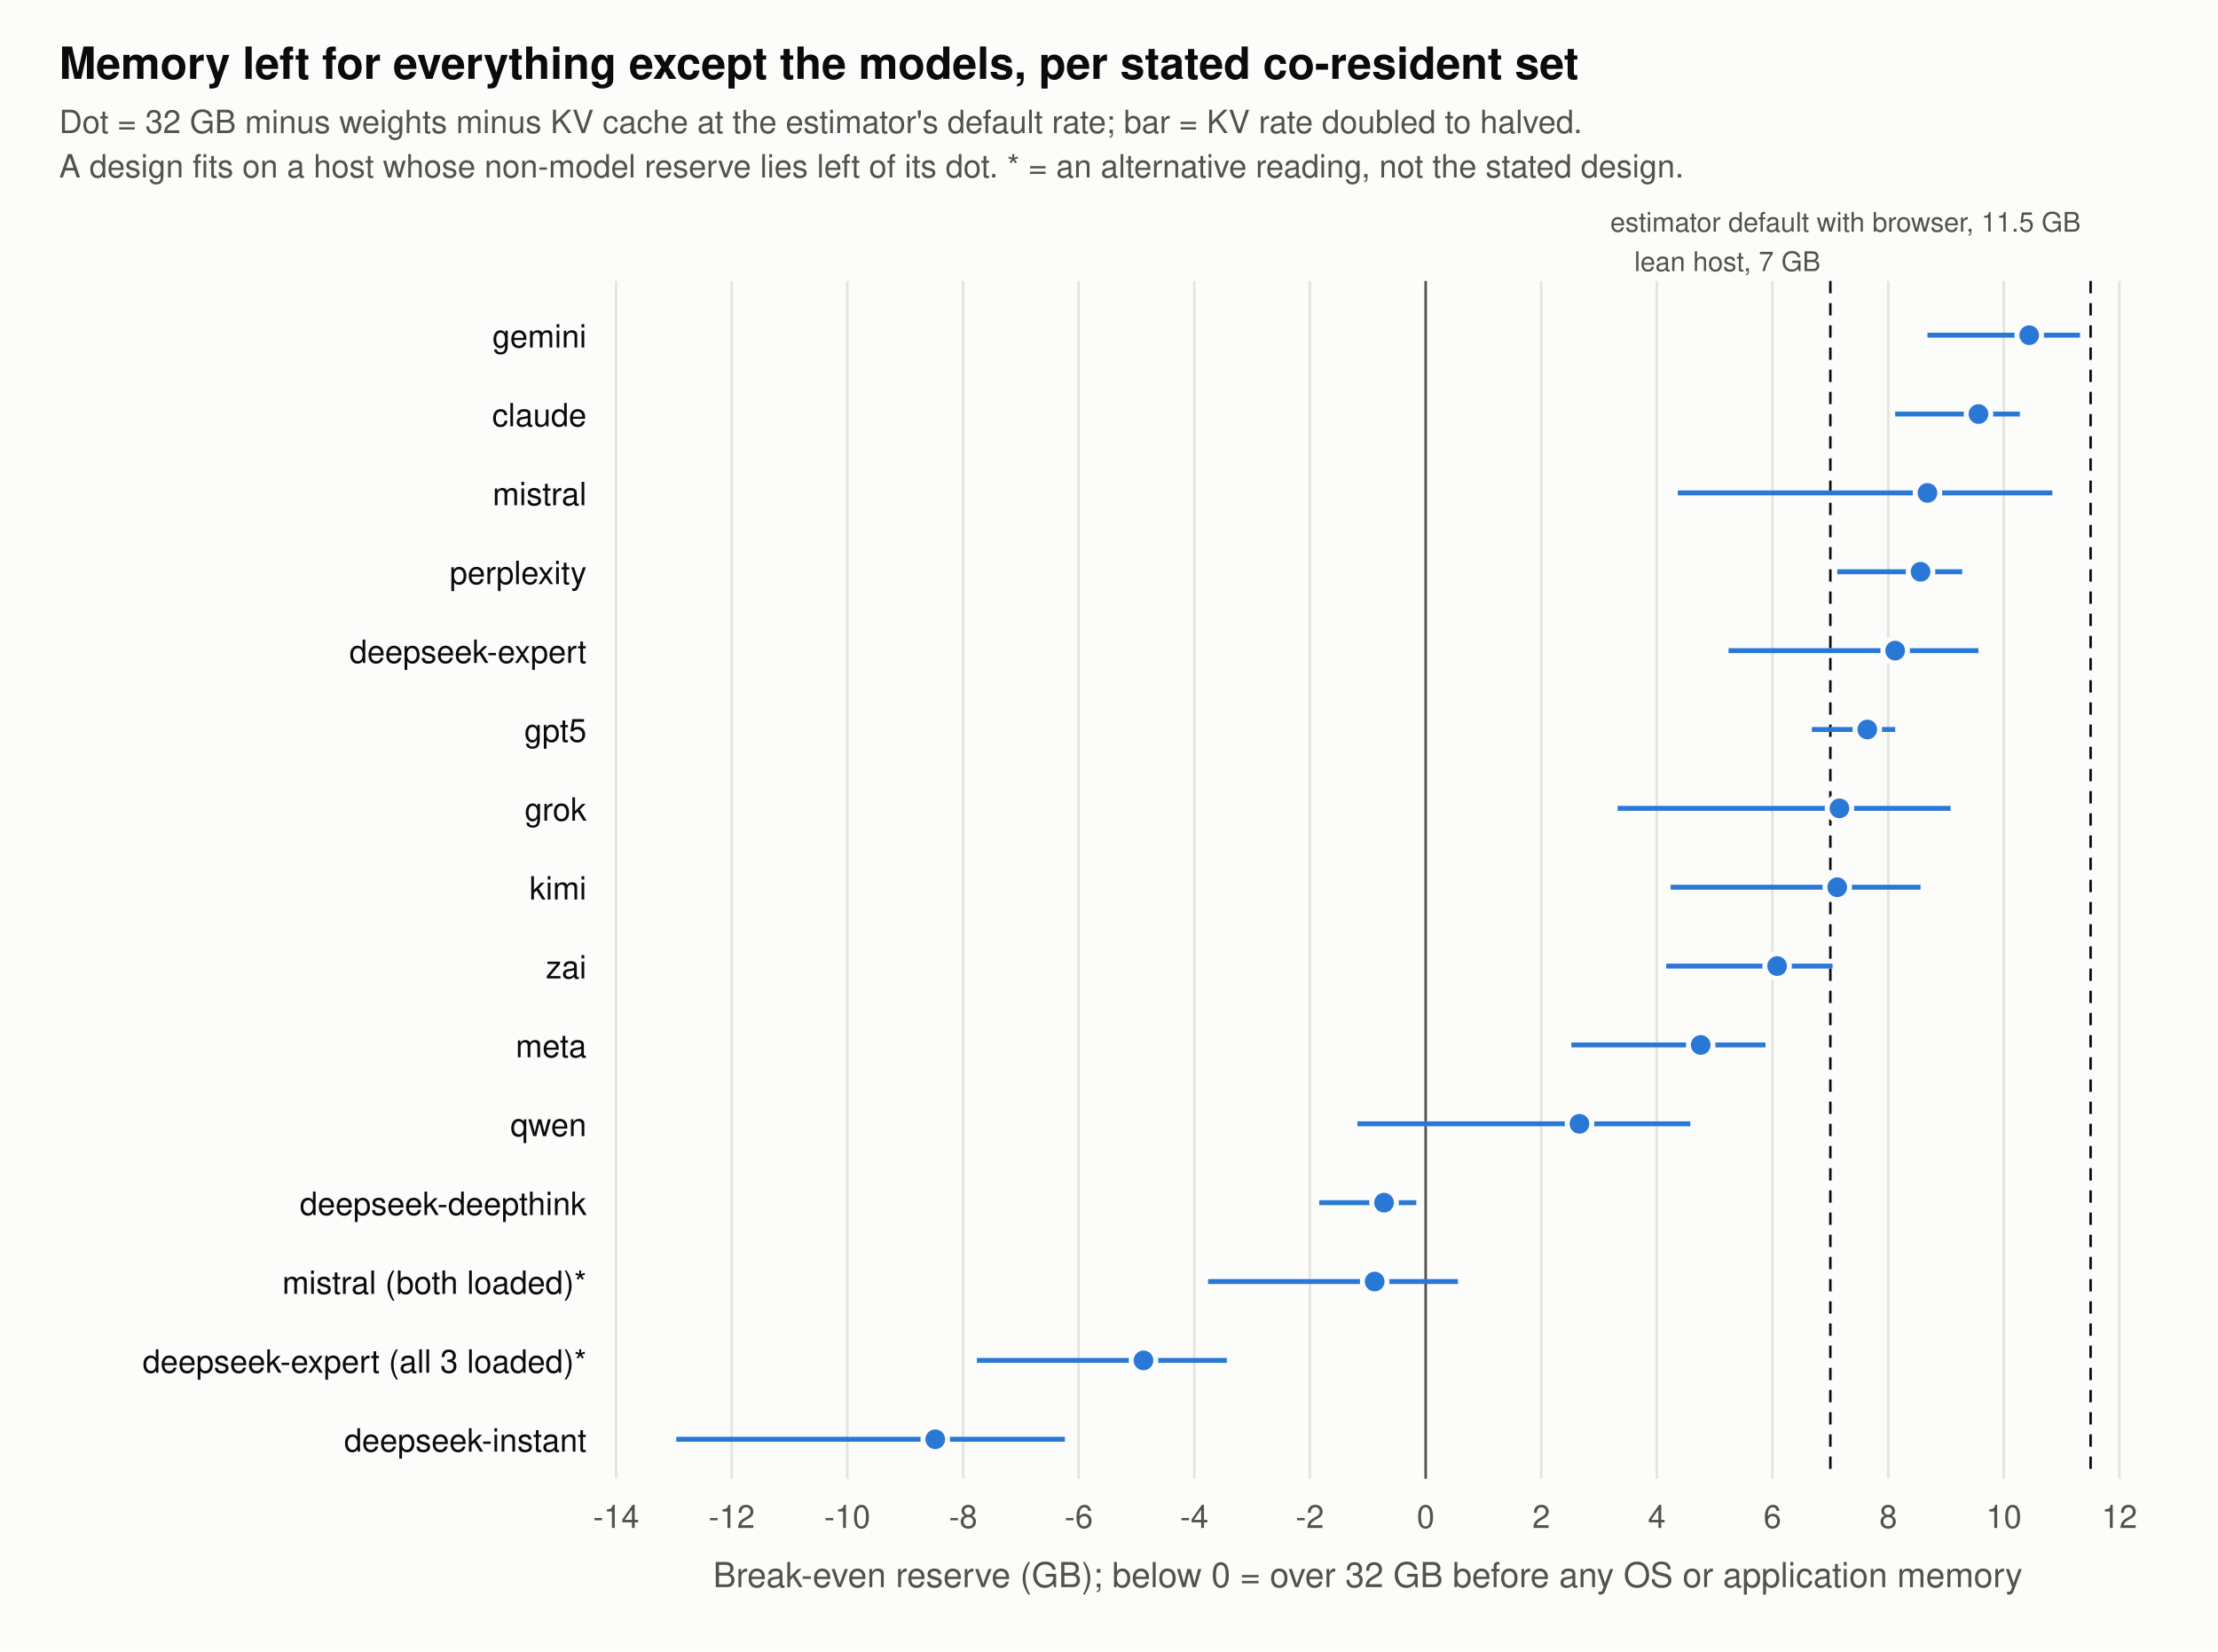
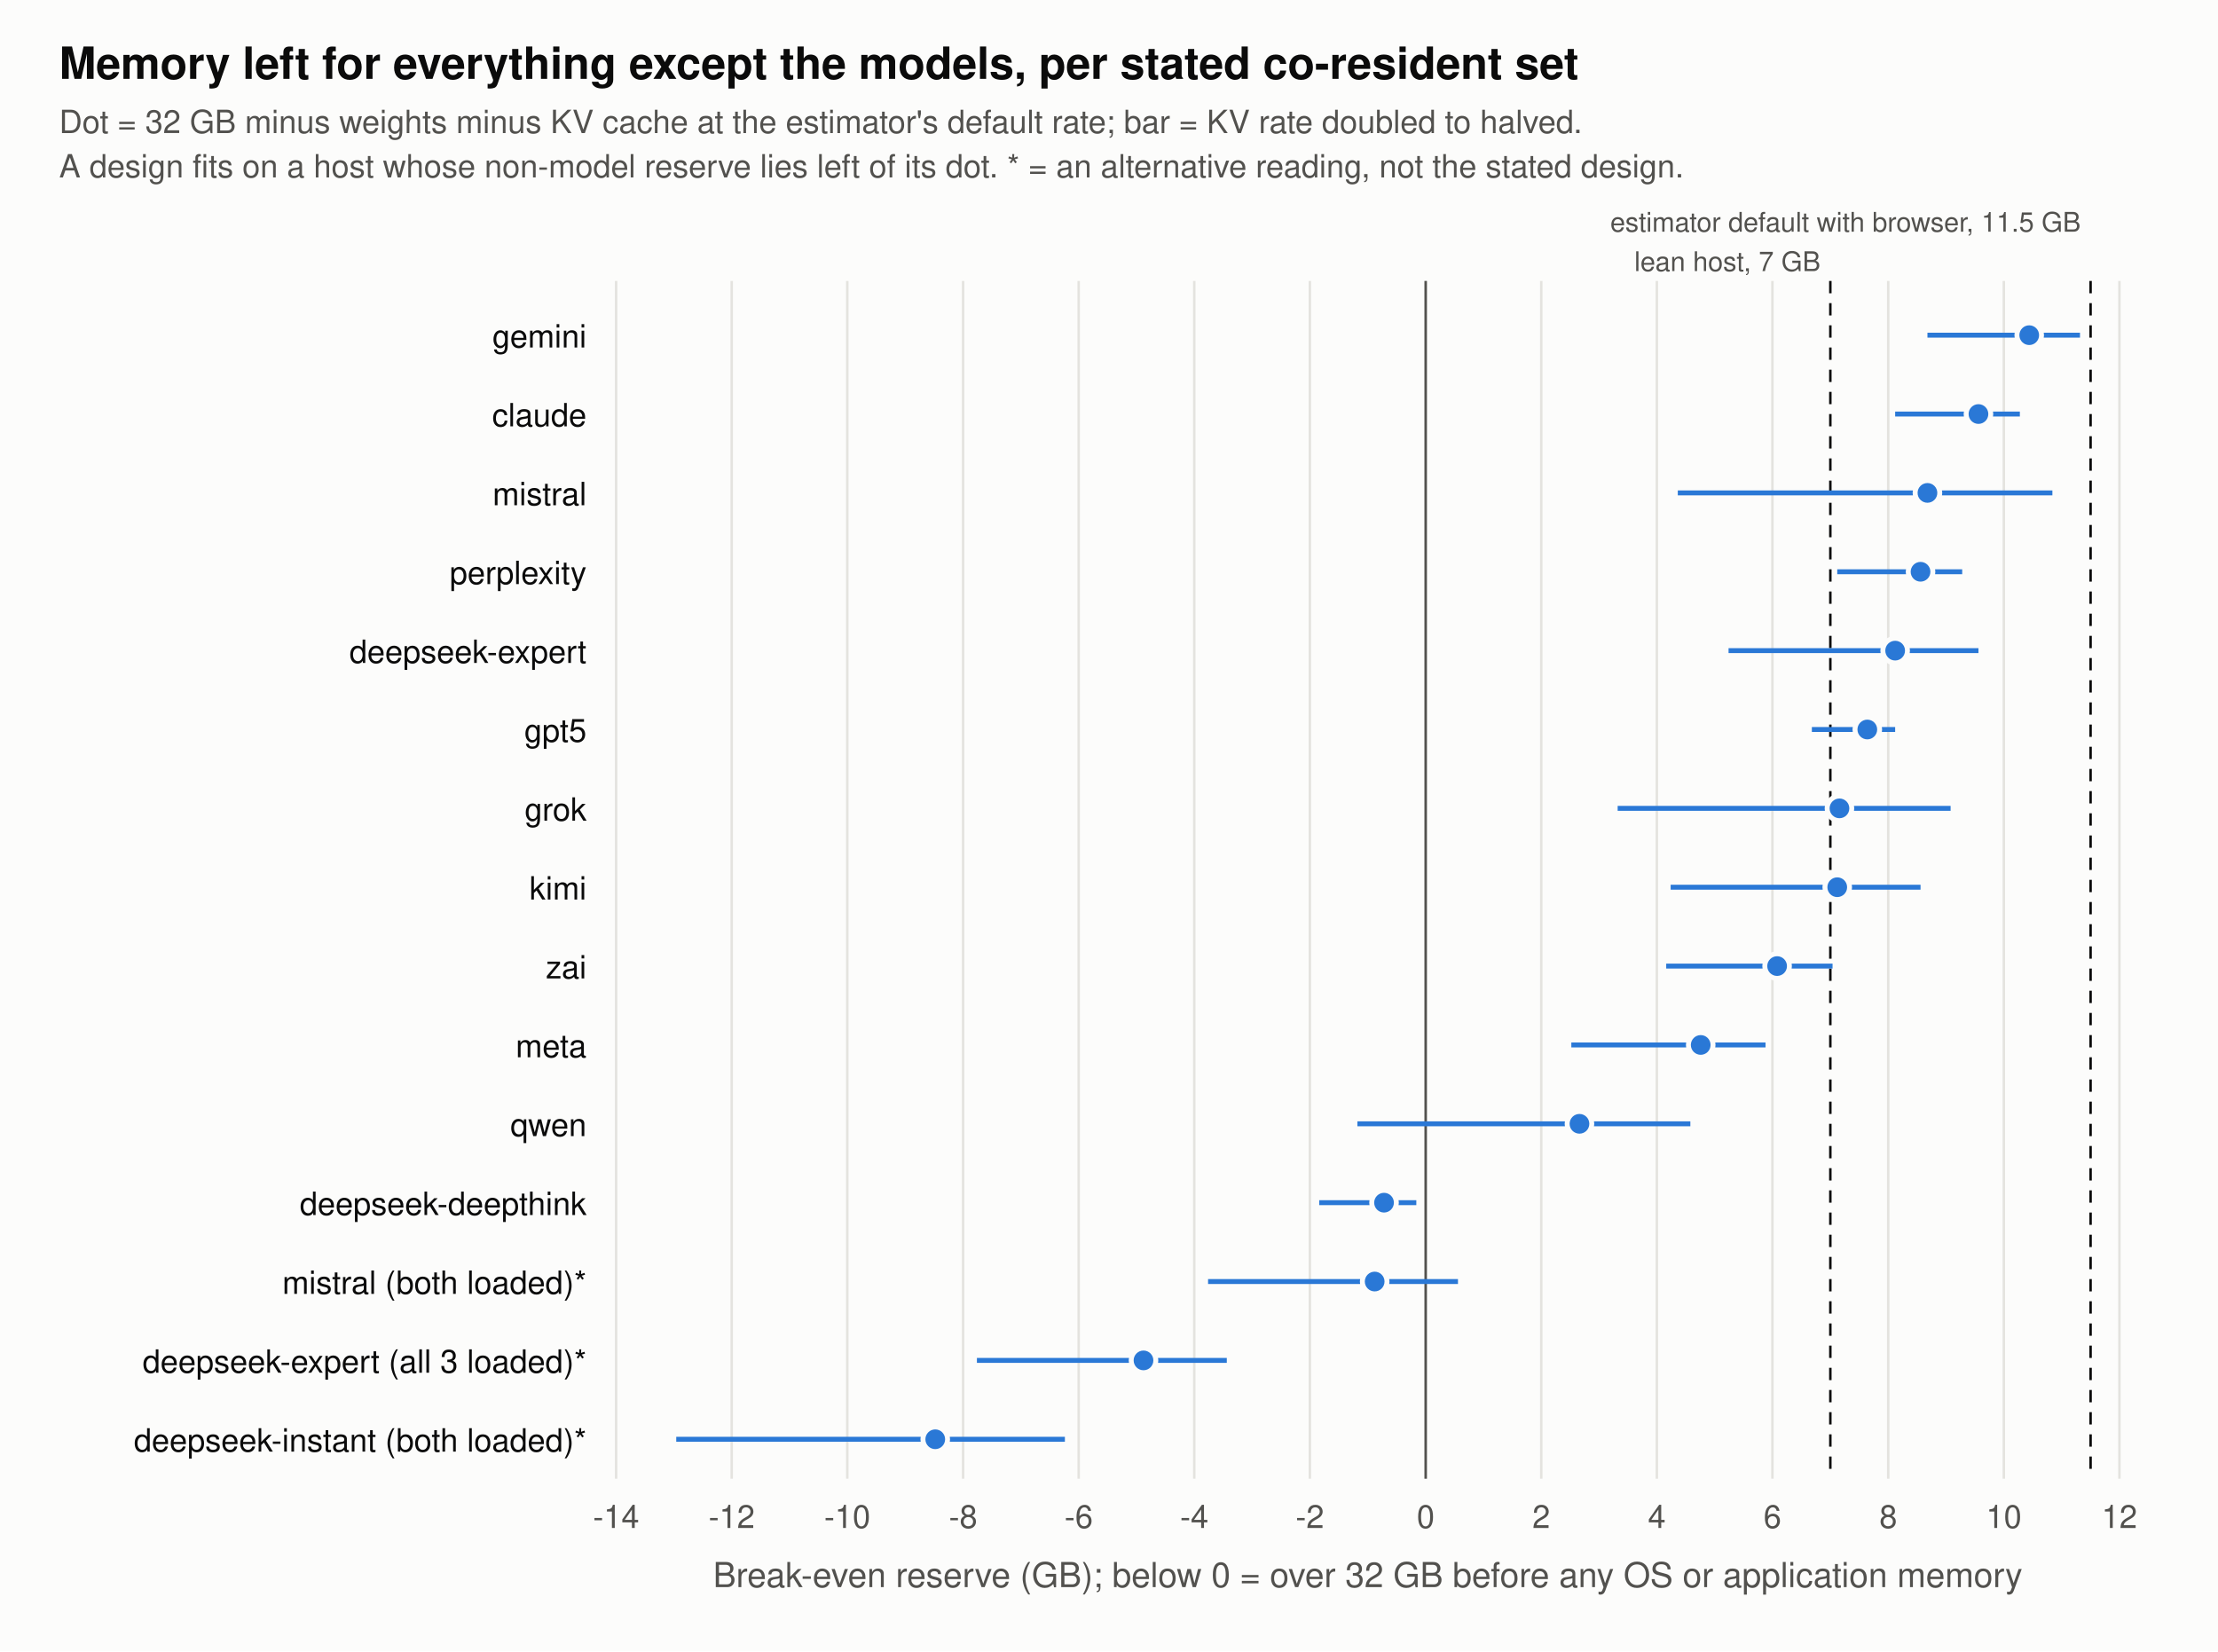
<svg xmlns="http://www.w3.org/2000/svg" width="900" height="670" viewBox="0 0 900 670" font-family="Helvetica, Arial, sans-serif">
  <rect width="900" height="670" fill="#fcfcfb" />
  <text x="24.0" y="32.0" font-size="18" fill="#0b0b0b" text-anchor="start" font-weight="bold">Memory left for everything except the models, per stated co-resident set</text>
  <text x="24.0" y="54.0" font-size="13" fill="#52514e" text-anchor="start" font-weight="normal">Dot = 32 GB minus weights minus KV cache at the estimator's default rate; bar = KV rate doubled to halved.</text>
  <text x="24.0" y="72.0" font-size="13" fill="#52514e" text-anchor="start" font-weight="normal">A design fits on a host whose non-model reserve lies left of its dot. * = an alternative reading, not the stated design.</text>
  <line x1="250.0" y1="114.0" x2="250.0" y2="600.0" stroke="#e4e3df" stroke-width="1" />
  <text x="250.0" y="620.0" font-size="13" fill="#52514e" text-anchor="middle" font-weight="normal">-14</text>
  <line x1="296.9" y1="114.0" x2="296.9" y2="600.0" stroke="#e4e3df" stroke-width="1" />
  <text x="296.9" y="620.0" font-size="13" fill="#52514e" text-anchor="middle" font-weight="normal">-12</text>
  <line x1="343.8" y1="114.0" x2="343.8" y2="600.0" stroke="#e4e3df" stroke-width="1" />
  <text x="343.8" y="620.0" font-size="13" fill="#52514e" text-anchor="middle" font-weight="normal">-10</text>
  <line x1="390.8" y1="114.0" x2="390.8" y2="600.0" stroke="#e4e3df" stroke-width="1" />
  <text x="390.8" y="620.0" font-size="13" fill="#52514e" text-anchor="middle" font-weight="normal">-8</text>
  <line x1="437.7" y1="114.0" x2="437.7" y2="600.0" stroke="#e4e3df" stroke-width="1" />
  <text x="437.7" y="620.0" font-size="13" fill="#52514e" text-anchor="middle" font-weight="normal">-6</text>
  <line x1="484.6" y1="114.0" x2="484.6" y2="600.0" stroke="#e4e3df" stroke-width="1" />
  <text x="484.6" y="620.0" font-size="13" fill="#52514e" text-anchor="middle" font-weight="normal">-4</text>
  <line x1="531.5" y1="114.0" x2="531.5" y2="600.0" stroke="#e4e3df" stroke-width="1" />
  <text x="531.5" y="620.0" font-size="13" fill="#52514e" text-anchor="middle" font-weight="normal">-2</text>
  <line x1="578.5" y1="114.0" x2="578.5" y2="600.0" stroke="#e4e3df" stroke-width="1" />
  <text x="578.5" y="620.0" font-size="13" fill="#52514e" text-anchor="middle" font-weight="normal">0</text>
  <line x1="625.4" y1="114.0" x2="625.4" y2="600.0" stroke="#e4e3df" stroke-width="1" />
  <text x="625.4" y="620.0" font-size="13" fill="#52514e" text-anchor="middle" font-weight="normal">2</text>
  <line x1="672.3" y1="114.0" x2="672.3" y2="600.0" stroke="#e4e3df" stroke-width="1" />
  <text x="672.3" y="620.0" font-size="13" fill="#52514e" text-anchor="middle" font-weight="normal">4</text>
  <line x1="719.2" y1="114.0" x2="719.2" y2="600.0" stroke="#e4e3df" stroke-width="1" />
  <text x="719.2" y="620.0" font-size="13" fill="#52514e" text-anchor="middle" font-weight="normal">6</text>
  <line x1="766.2" y1="114.0" x2="766.2" y2="600.0" stroke="#e4e3df" stroke-width="1" />
  <text x="766.2" y="620.0" font-size="13" fill="#52514e" text-anchor="middle" font-weight="normal">8</text>
  <line x1="813.1" y1="114.0" x2="813.1" y2="600.0" stroke="#e4e3df" stroke-width="1" />
  <text x="813.1" y="620.0" font-size="13" fill="#52514e" text-anchor="middle" font-weight="normal">10</text>
  <line x1="860.0" y1="114.0" x2="860.0" y2="600.0" stroke="#e4e3df" stroke-width="1" />
  <text x="860.0" y="620.0" font-size="13" fill="#52514e" text-anchor="middle" font-weight="normal">12</text>
  <text x="555.0" y="644.0" font-size="14" fill="#52514e" text-anchor="middle" font-weight="normal">Break-even reserve (GB); below 0 = over 32 GB before any OS or application memory</text>
  <line x1="578.5" y1="114.0" x2="578.5" y2="600.0" stroke="#52514e" stroke-width="1" />
  <line x1="742.7" y1="114.0" x2="742.7" y2="600.0" stroke="#0b0b0b" stroke-width="1" stroke-dasharray="5 4" />
  <line x1="848.3" y1="114.0" x2="848.3" y2="600.0" stroke="#0b0b0b" stroke-width="1" stroke-dasharray="5 4" />
  <text x="238.0" y="141.0" font-size="13" fill="#0b0b0b" text-anchor="end" font-weight="normal">gemini</text>
  <line x1="782.1" y1="136.0" x2="844.0" y2="136.0" stroke="#2a78d6" stroke-width="2" />
  <circle cx="823.4" cy="136.0" r="5" fill="#2a78d6" stroke="#fcfcfb" stroke-width="2" />
  <text x="238.0" y="173.0" font-size="13" fill="#0b0b0b" text-anchor="end" font-weight="normal">claude</text>
  <line x1="769.0" y1="168.0" x2="819.6" y2="168.0" stroke="#2a78d6" stroke-width="2" />
  <circle cx="802.8" cy="168.0" r="5" fill="#2a78d6" stroke="#fcfcfb" stroke-width="2" />
  <text x="238.0" y="205.0" font-size="13" fill="#0b0b0b" text-anchor="end" font-weight="normal">mistral</text>
  <line x1="680.8" y1="200.0" x2="832.8" y2="200.0" stroke="#2a78d6" stroke-width="2" />
  <circle cx="782.1" cy="200.0" r="5" fill="#2a78d6" stroke="#fcfcfb" stroke-width="2" />
  <text x="238.0" y="237.0" font-size="13" fill="#0b0b0b" text-anchor="end" font-weight="normal">perplexity</text>
  <line x1="745.5" y1="232.0" x2="796.2" y2="232.0" stroke="#2a78d6" stroke-width="2" />
  <circle cx="779.3" cy="232.0" r="5" fill="#2a78d6" stroke="#fcfcfb" stroke-width="2" />
  <text x="238.0" y="269.0" font-size="13" fill="#0b0b0b" text-anchor="end" font-weight="normal">deepseek-expert</text>
  <line x1="701.4" y1="264.0" x2="802.8" y2="264.0" stroke="#2a78d6" stroke-width="2" />
  <circle cx="769.0" cy="264.0" r="5" fill="#2a78d6" stroke="#fcfcfb" stroke-width="2" />
  <text x="238.0" y="301.0" font-size="13" fill="#0b0b0b" text-anchor="end" font-weight="normal">gpt5</text>
  <line x1="735.2" y1="296.0" x2="769.0" y2="296.0" stroke="#2a78d6" stroke-width="2" />
  <circle cx="757.7" cy="296.0" r="5" fill="#2a78d6" stroke="#fcfcfb" stroke-width="2" />
  <text x="238.0" y="333.0" font-size="13" fill="#0b0b0b" text-anchor="end" font-weight="normal">grok</text>
  <line x1="656.4" y1="328.0" x2="791.5" y2="328.0" stroke="#2a78d6" stroke-width="2" />
  <circle cx="746.4" cy="328.0" r="5" fill="#2a78d6" stroke="#fcfcfb" stroke-width="2" />
  <text x="238.0" y="365.0" font-size="13" fill="#0b0b0b" text-anchor="end" font-weight="normal">kimi</text>
  <line x1="677.9" y1="360.0" x2="779.3" y2="360.0" stroke="#2a78d6" stroke-width="2" />
  <circle cx="745.5" cy="360.0" r="5" fill="#2a78d6" stroke="#fcfcfb" stroke-width="2" />
  <text x="238.0" y="397.0" font-size="13" fill="#0b0b0b" text-anchor="end" font-weight="normal">zai</text>
  <line x1="676.1" y1="392.0" x2="743.6" y2="392.0" stroke="#2a78d6" stroke-width="2" />
  <circle cx="721.1" cy="392.0" r="5" fill="#2a78d6" stroke="#fcfcfb" stroke-width="2" />
  <text x="238.0" y="429.0" font-size="13" fill="#0b0b0b" text-anchor="end" font-weight="normal">meta</text>
  <line x1="637.6" y1="424.0" x2="716.4" y2="424.0" stroke="#2a78d6" stroke-width="2" />
  <circle cx="690.1" cy="424.0" r="5" fill="#2a78d6" stroke="#fcfcfb" stroke-width="2" />
  <text x="238.0" y="461.0" font-size="13" fill="#0b0b0b" text-anchor="end" font-weight="normal">qwen</text>
  <line x1="550.8" y1="456.0" x2="685.9" y2="456.0" stroke="#2a78d6" stroke-width="2" />
  <circle cx="640.9" cy="456.0" r="5" fill="#2a78d6" stroke="#fcfcfb" stroke-width="2" />
  <text x="238.0" y="493.0" font-size="13" fill="#0b0b0b" text-anchor="end" font-weight="normal">deepseek-deepthink</text>
  <line x1="535.3" y1="488.0" x2="574.7" y2="488.0" stroke="#2a78d6" stroke-width="2" />
  <circle cx="561.6" cy="488.0" r="5" fill="#2a78d6" stroke="#fcfcfb" stroke-width="2" />
  <text x="238.0" y="525.0" font-size="13" fill="#0b0b0b" text-anchor="end" font-weight="normal">mistral (both loaded)*</text>
  <line x1="490.2" y1="520.0" x2="591.6" y2="520.0" stroke="#2a78d6" stroke-width="2" />
  <circle cx="557.8" cy="520.0" r="5" fill="#2a78d6" stroke="#fcfcfb" stroke-width="2" />
  <text x="238.0" y="557.0" font-size="13" fill="#0b0b0b" text-anchor="end" font-weight="normal">deepseek-expert (all 3 loaded)*</text>
  <line x1="396.4" y1="552.0" x2="497.8" y2="552.0" stroke="#2a78d6" stroke-width="2" />
  <circle cx="464.0" cy="552.0" r="5" fill="#2a78d6" stroke="#fcfcfb" stroke-width="2" />
-   <text x="238.0" y="589.0" font-size="13" fill="#0b0b0b" text-anchor="end" font-weight="normal">deepseek-instant</text>
+   <text x="238.0" y="589.0" font-size="13" fill="#0b0b0b" text-anchor="end" font-weight="normal">deepseek-instant (both loaded)*</text>
  <line x1="274.4" y1="584.0" x2="432.1" y2="584.0" stroke="#2a78d6" stroke-width="2" />
  <circle cx="379.5" cy="584.0" r="5" fill="#2a78d6" stroke="#fcfcfb" stroke-width="2" />
  <text x="738.7" y="110.0" font-size="11" fill="#52514e" text-anchor="end" font-weight="normal">lean host, 7 GB</text>
  <text x="844.3" y="94.0" font-size="11" fill="#52514e" text-anchor="end" font-weight="normal">estimator default with browser, 11.5 GB</text>
</svg>
